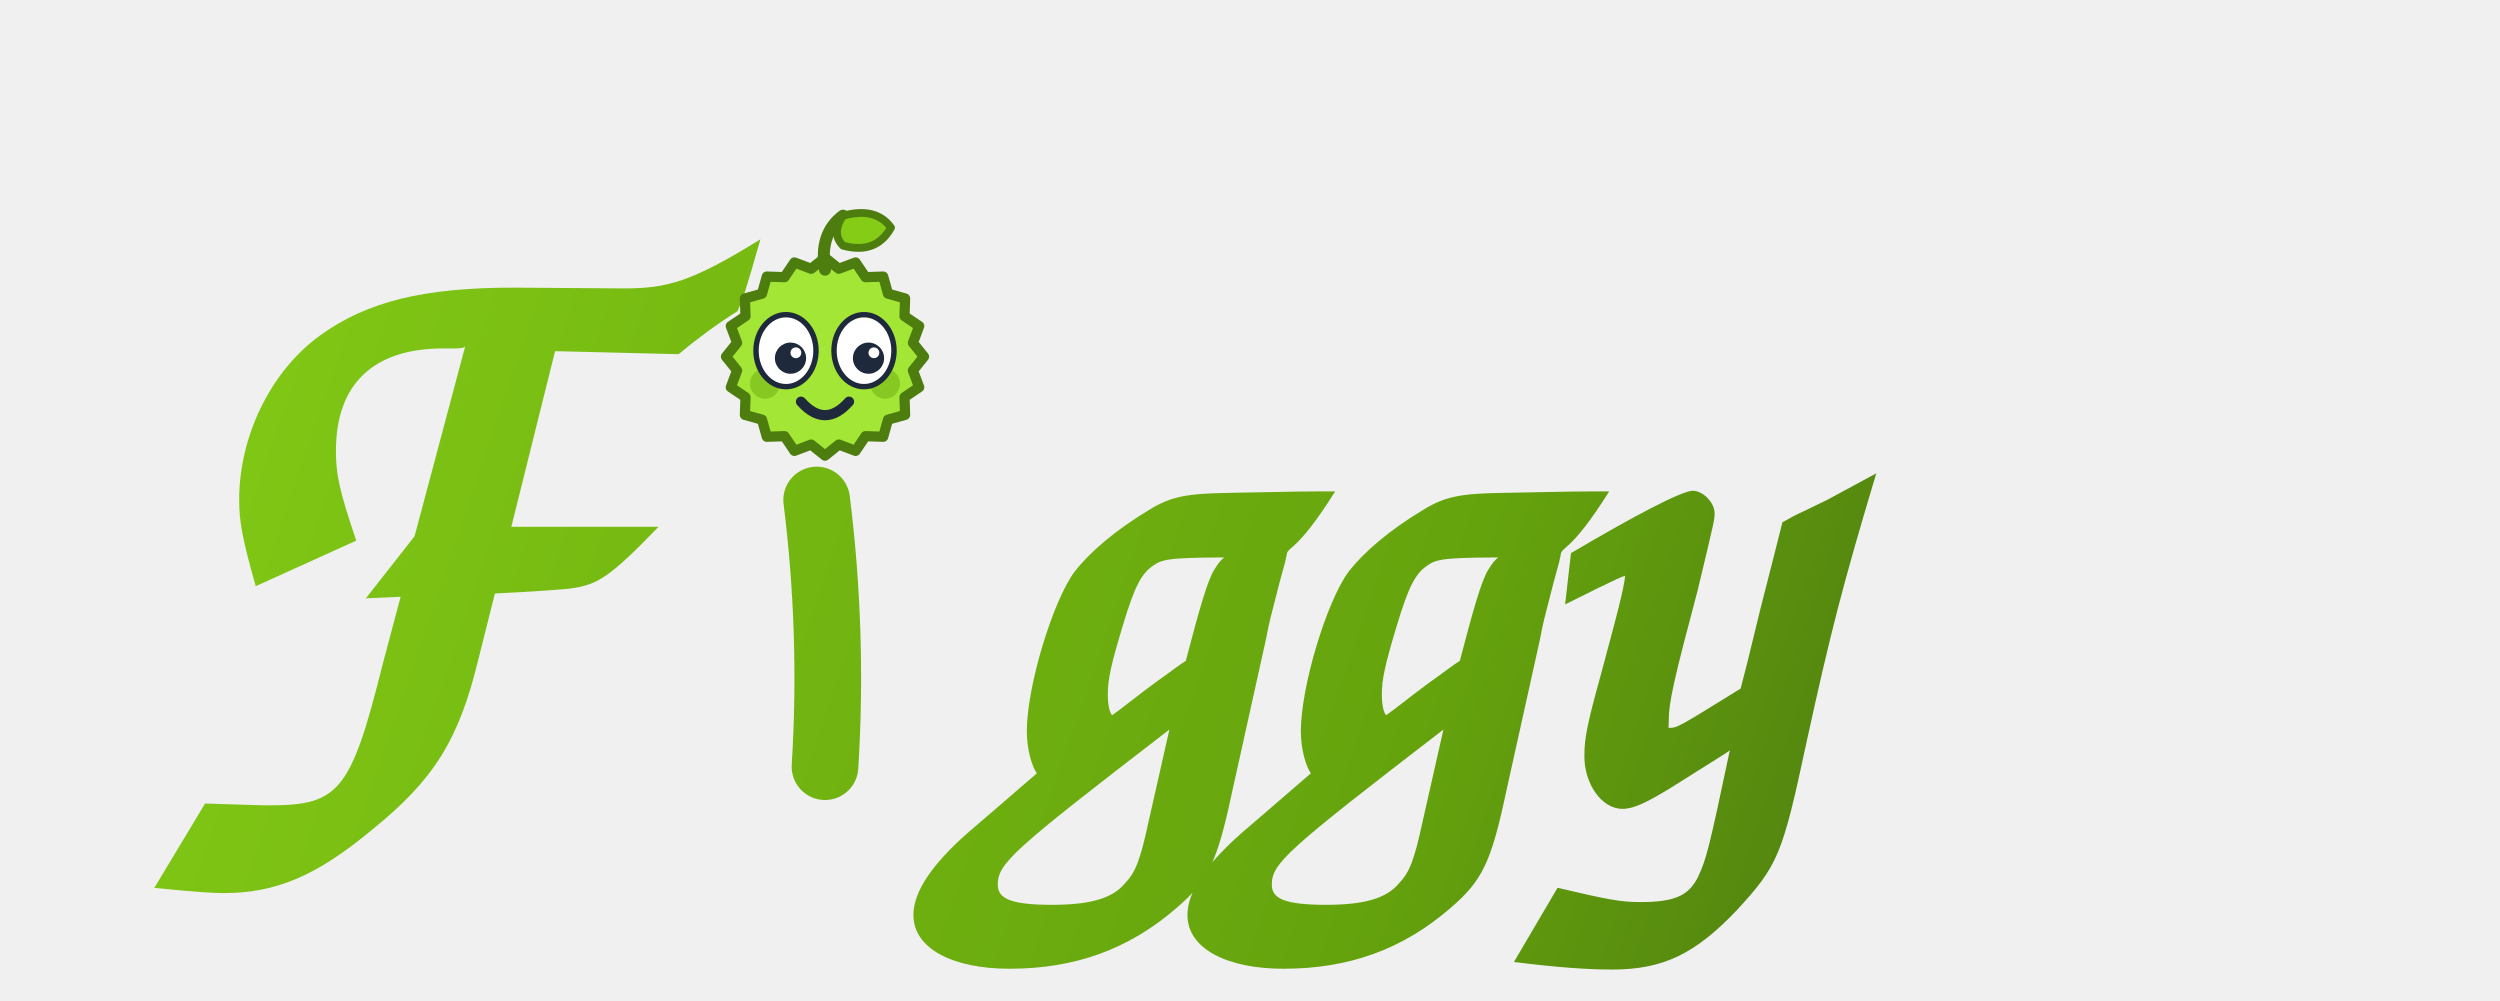
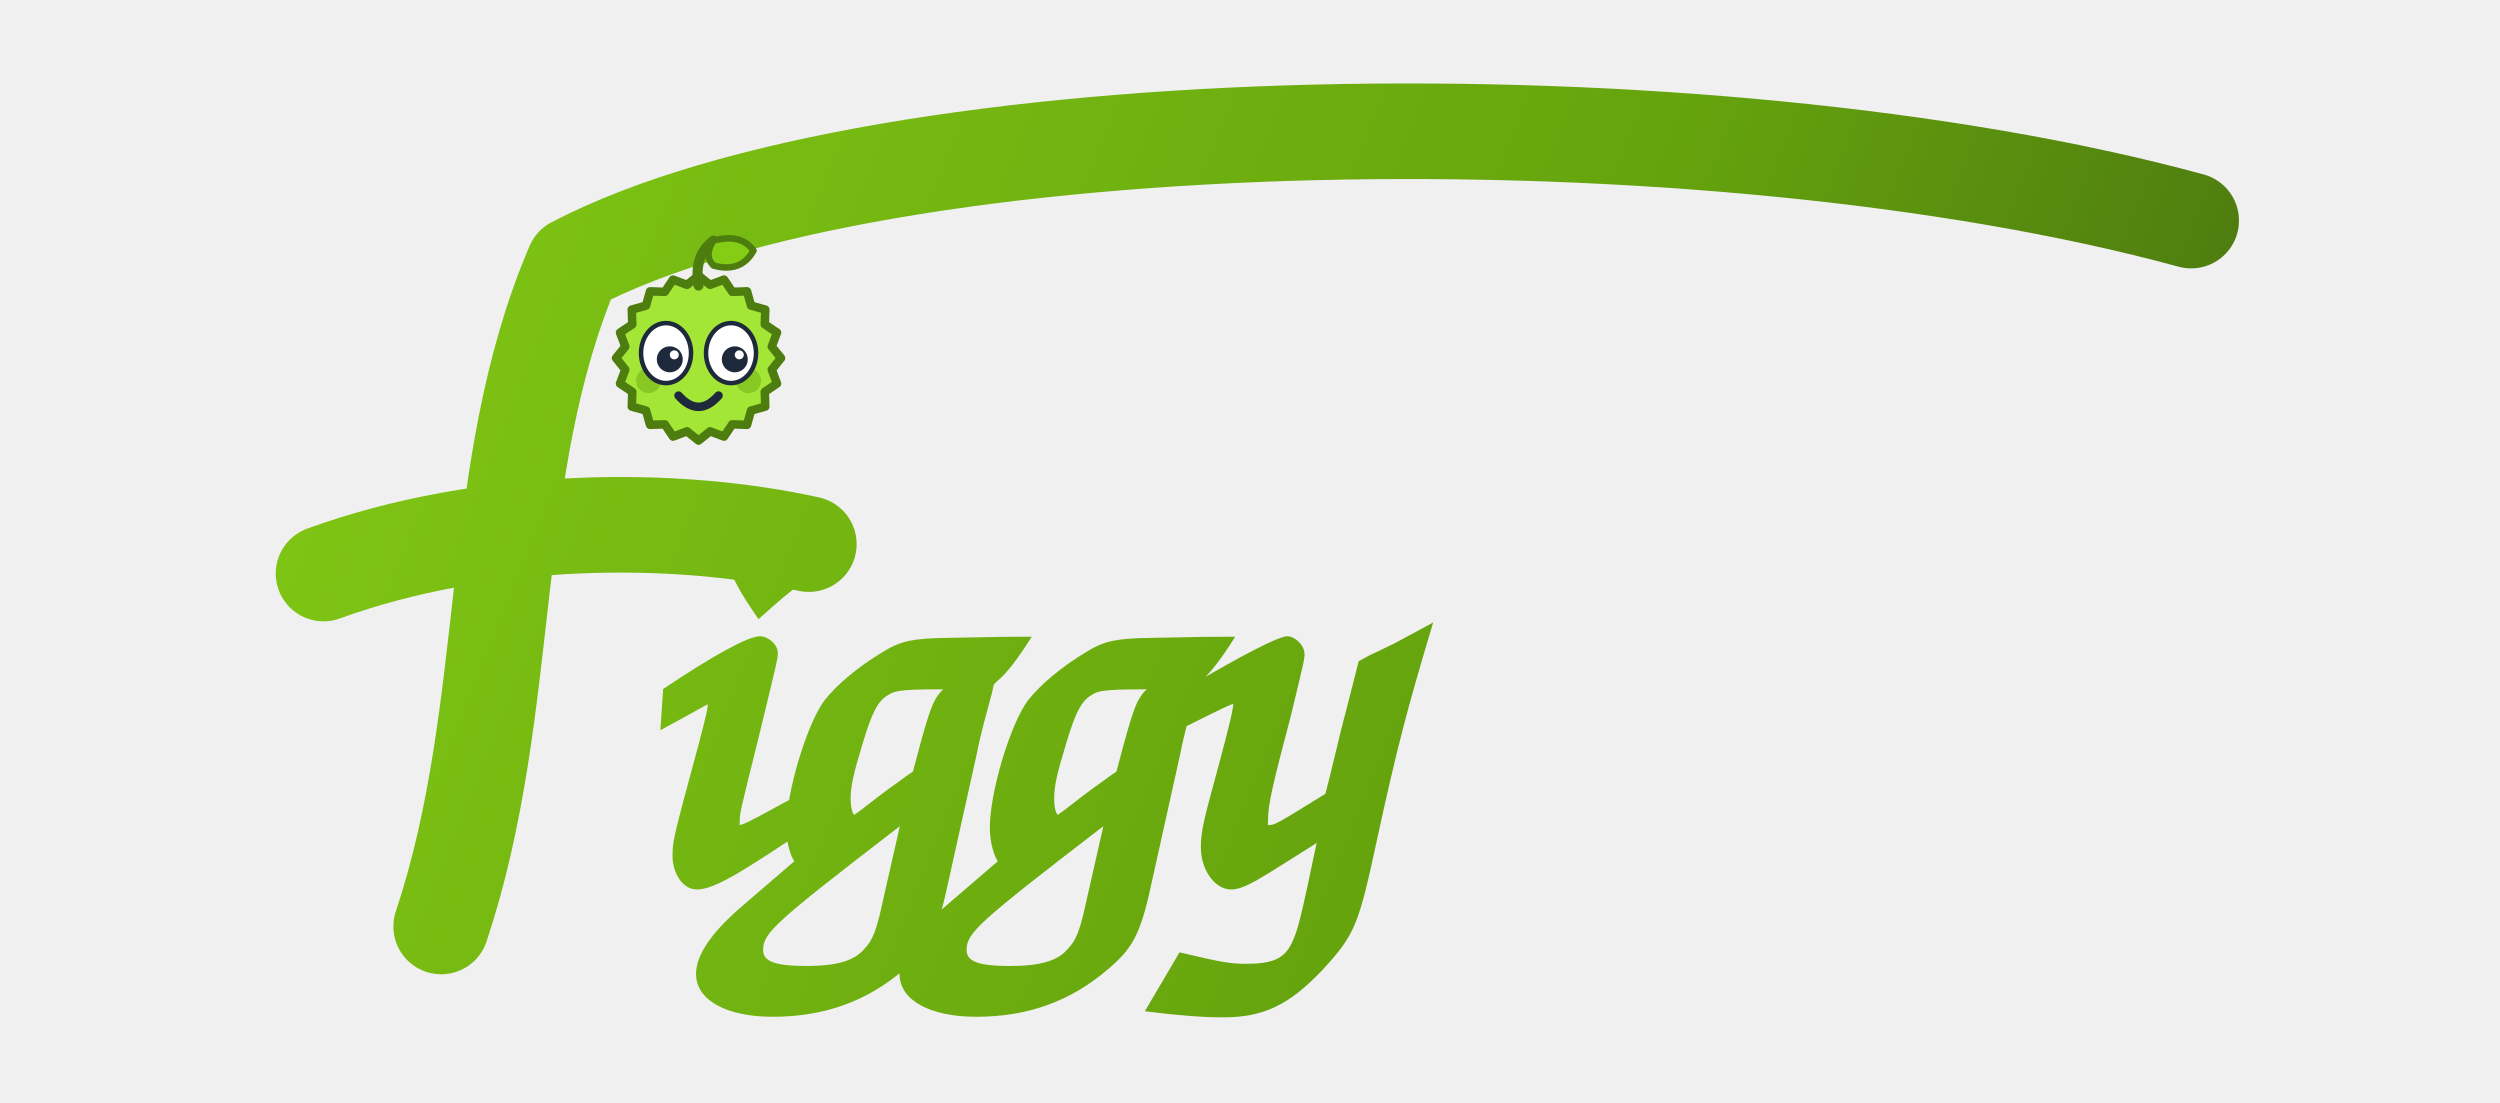
- <svg xmlns="http://www.w3.org/2000/svg" viewBox="0 0 300 120" role="img" aria-label="Figgy">
+ <svg xmlns="http://www.w3.org/2000/svg" viewBox="0 0 340 150" role="img" aria-label="Figgy">
  <defs>
-     <linearGradient id="ink" x1="16" y1="20" x2="280" y2="110" gradientUnits="userSpaceOnUse">
+     <linearGradient id="ink" x1="20" y1="20" x2="320" y2="140" gradientUnits="userSpaceOnUse">
      <stop offset="0" stop-color="#84cc16" />
      <stop offset="0.6" stop-color="#65a30d" />
      <stop offset="1" stop-color="#3f6212" />
    </linearGradient>
  </defs>
-   <text x="14" y="96" font-family="'Brush Script MT','Segoe Script','Snell Roundhand',cursive" font-style="italic" font-size="98" font-weight="700" fill="url(#ink)">F</text>
-   <g>
-     <path d="M98 60 q2 16 1 32" stroke="url(#ink)" stroke-width="8" fill="none" stroke-linecap="round" />
-     <g transform="translate(81 23) scale(0.36)">
-       <path d="M50.0 22.0 L54.6 25.7 L60.2 23.6 L63.5 28.5 L69.4 28.3 L71.0 34.0 L76.7 35.6 L76.5 41.5 L81.4 44.8 L79.3 50.4 L83.0 55.0 L79.3 59.6 L81.4 65.2 L76.5 68.5 L76.7 74.4 L71.0 76.0 L69.4 81.7 L63.5 81.5 L60.2 86.4 L54.6 84.3 L50.0 88.0 L45.4 84.3 L39.8 86.4 L36.5 81.5 L30.6 81.7 L29.0 76.0 L23.3 74.4 L23.5 68.5 L18.6 65.2 L20.7 59.6 L17.0 55.0 L20.7 50.4 L18.6 44.8 L23.5 41.5 L23.3 35.6 L29.0 34.0 L30.6 28.3 L36.5 28.5 L39.8 23.6 L45.4 25.7 Z" fill="#a3e635" stroke="#4d7c0f" stroke-width="3.4" stroke-linejoin="round" />
-       <circle cx="30" cy="64" r="5" fill="#65a30d" opacity="0.45" />
-       <circle cx="70" cy="64" r="5" fill="#65a30d" opacity="0.45" />
-       <ellipse cx="37" cy="53" rx="10" ry="12" fill="#fff" stroke="#1e293b" stroke-width="1.8" />
-       <ellipse cx="63" cy="53" rx="10" ry="12" fill="#fff" stroke="#1e293b" stroke-width="1.8" />
-       <circle cx="38.5" cy="55.5" r="5.2" fill="#1e293b" />
-       <circle cx="64.5" cy="55.5" r="5.2" fill="#1e293b" />
-       <circle cx="40.3" cy="53.7" r="1.8" fill="#fff" />
-       <circle cx="66.3" cy="53.7" r="1.8" fill="#fff" />
-       <path d="M42 70 q8 9 16 0" stroke="#1e293b" stroke-width="3.4" fill="none" stroke-linecap="round" />
-       <path d="M50 26 q-2 -12 6 -18" stroke="#4d7c0f" stroke-width="4" fill="none" stroke-linecap="round" />
-       <path d="M56 8 q11 -3 16 4 q-5 9 -16 6 q-4 -4 0 -10Z" fill="#84cc16" stroke="#4d7c0f" stroke-width="2.6" stroke-linejoin="round" />
-     </g>
+   <g fill="none" stroke="url(#ink)" stroke-width="13" stroke-linecap="round" stroke-linejoin="round">
+     <path d="M298 30 C232 12, 120 14, 78 36 C66 64, 70 96, 60 126" />
+     <path d="M44 78 C66 70, 92 70, 110 74" />
  </g>
-   <text x="116" y="96" font-family="'Brush Script MT','Segoe Script','Snell Roundhand',cursive" font-style="italic" font-size="82" font-weight="700" fill="url(#ink)">ggy</text>
+   <text x="84" y="120" font-family="'Brush Script MT','Segoe Script','Snell Roundhand',cursive" font-style="italic" font-size="74" font-weight="700" fill="url(#ink)" letter-spacing="-2">iggy</text>
+   <g transform="translate(78 30) scale(0.34)">
+     <path d="M50.0 22.0 L54.6 25.7 L60.2 23.6 L63.5 28.5 L69.4 28.3 L71.0 34.0 L76.7 35.6 L76.5 41.5 L81.4 44.8 L79.3 50.4 L83.0 55.0 L79.3 59.6 L81.4 65.2 L76.5 68.5 L76.7 74.4 L71.0 76.0 L69.4 81.7 L63.5 81.5 L60.2 86.4 L54.6 84.3 L50.0 88.0 L45.4 84.3 L39.8 86.4 L36.5 81.5 L30.6 81.7 L29.0 76.0 L23.3 74.4 L23.5 68.5 L18.6 65.2 L20.7 59.6 L17.0 55.0 L20.7 50.4 L18.6 44.8 L23.5 41.5 L23.3 35.6 L29.0 34.0 L30.6 28.3 L36.5 28.5 L39.8 23.6 L45.4 25.7 Z" fill="#a3e635" stroke="#4d7c0f" stroke-width="3.4" stroke-linejoin="round" />
+     <circle cx="30" cy="64" r="5" fill="#65a30d" opacity="0.45" />
+     <circle cx="70" cy="64" r="5" fill="#65a30d" opacity="0.45" />
+     <ellipse cx="37" cy="53" rx="10" ry="12" fill="#fff" stroke="#1e293b" stroke-width="1.8" />
+     <ellipse cx="63" cy="53" rx="10" ry="12" fill="#fff" stroke="#1e293b" stroke-width="1.8" />
+     <circle cx="38.5" cy="55.5" r="5.2" fill="#1e293b" />
+     <circle cx="64.5" cy="55.5" r="5.2" fill="#1e293b" />
+     <circle cx="40.3" cy="53.7" r="1.8" fill="#fff" />
+     <circle cx="66.3" cy="53.7" r="1.8" fill="#fff" />
+     <path d="M42 70 q8 9 16 0" stroke="#1e293b" stroke-width="3.4" fill="none" stroke-linecap="round" />
+     <path d="M50 26 q-2 -12 6 -18" stroke="#4d7c0f" stroke-width="4" fill="none" stroke-linecap="round" />
+     <path d="M56 8 q11 -3 16 4 q-5 9 -16 6 q-4 -4 0 -10Z" fill="#84cc16" stroke="#4d7c0f" stroke-width="2.6" stroke-linejoin="round" />
+   </g>
</svg>
